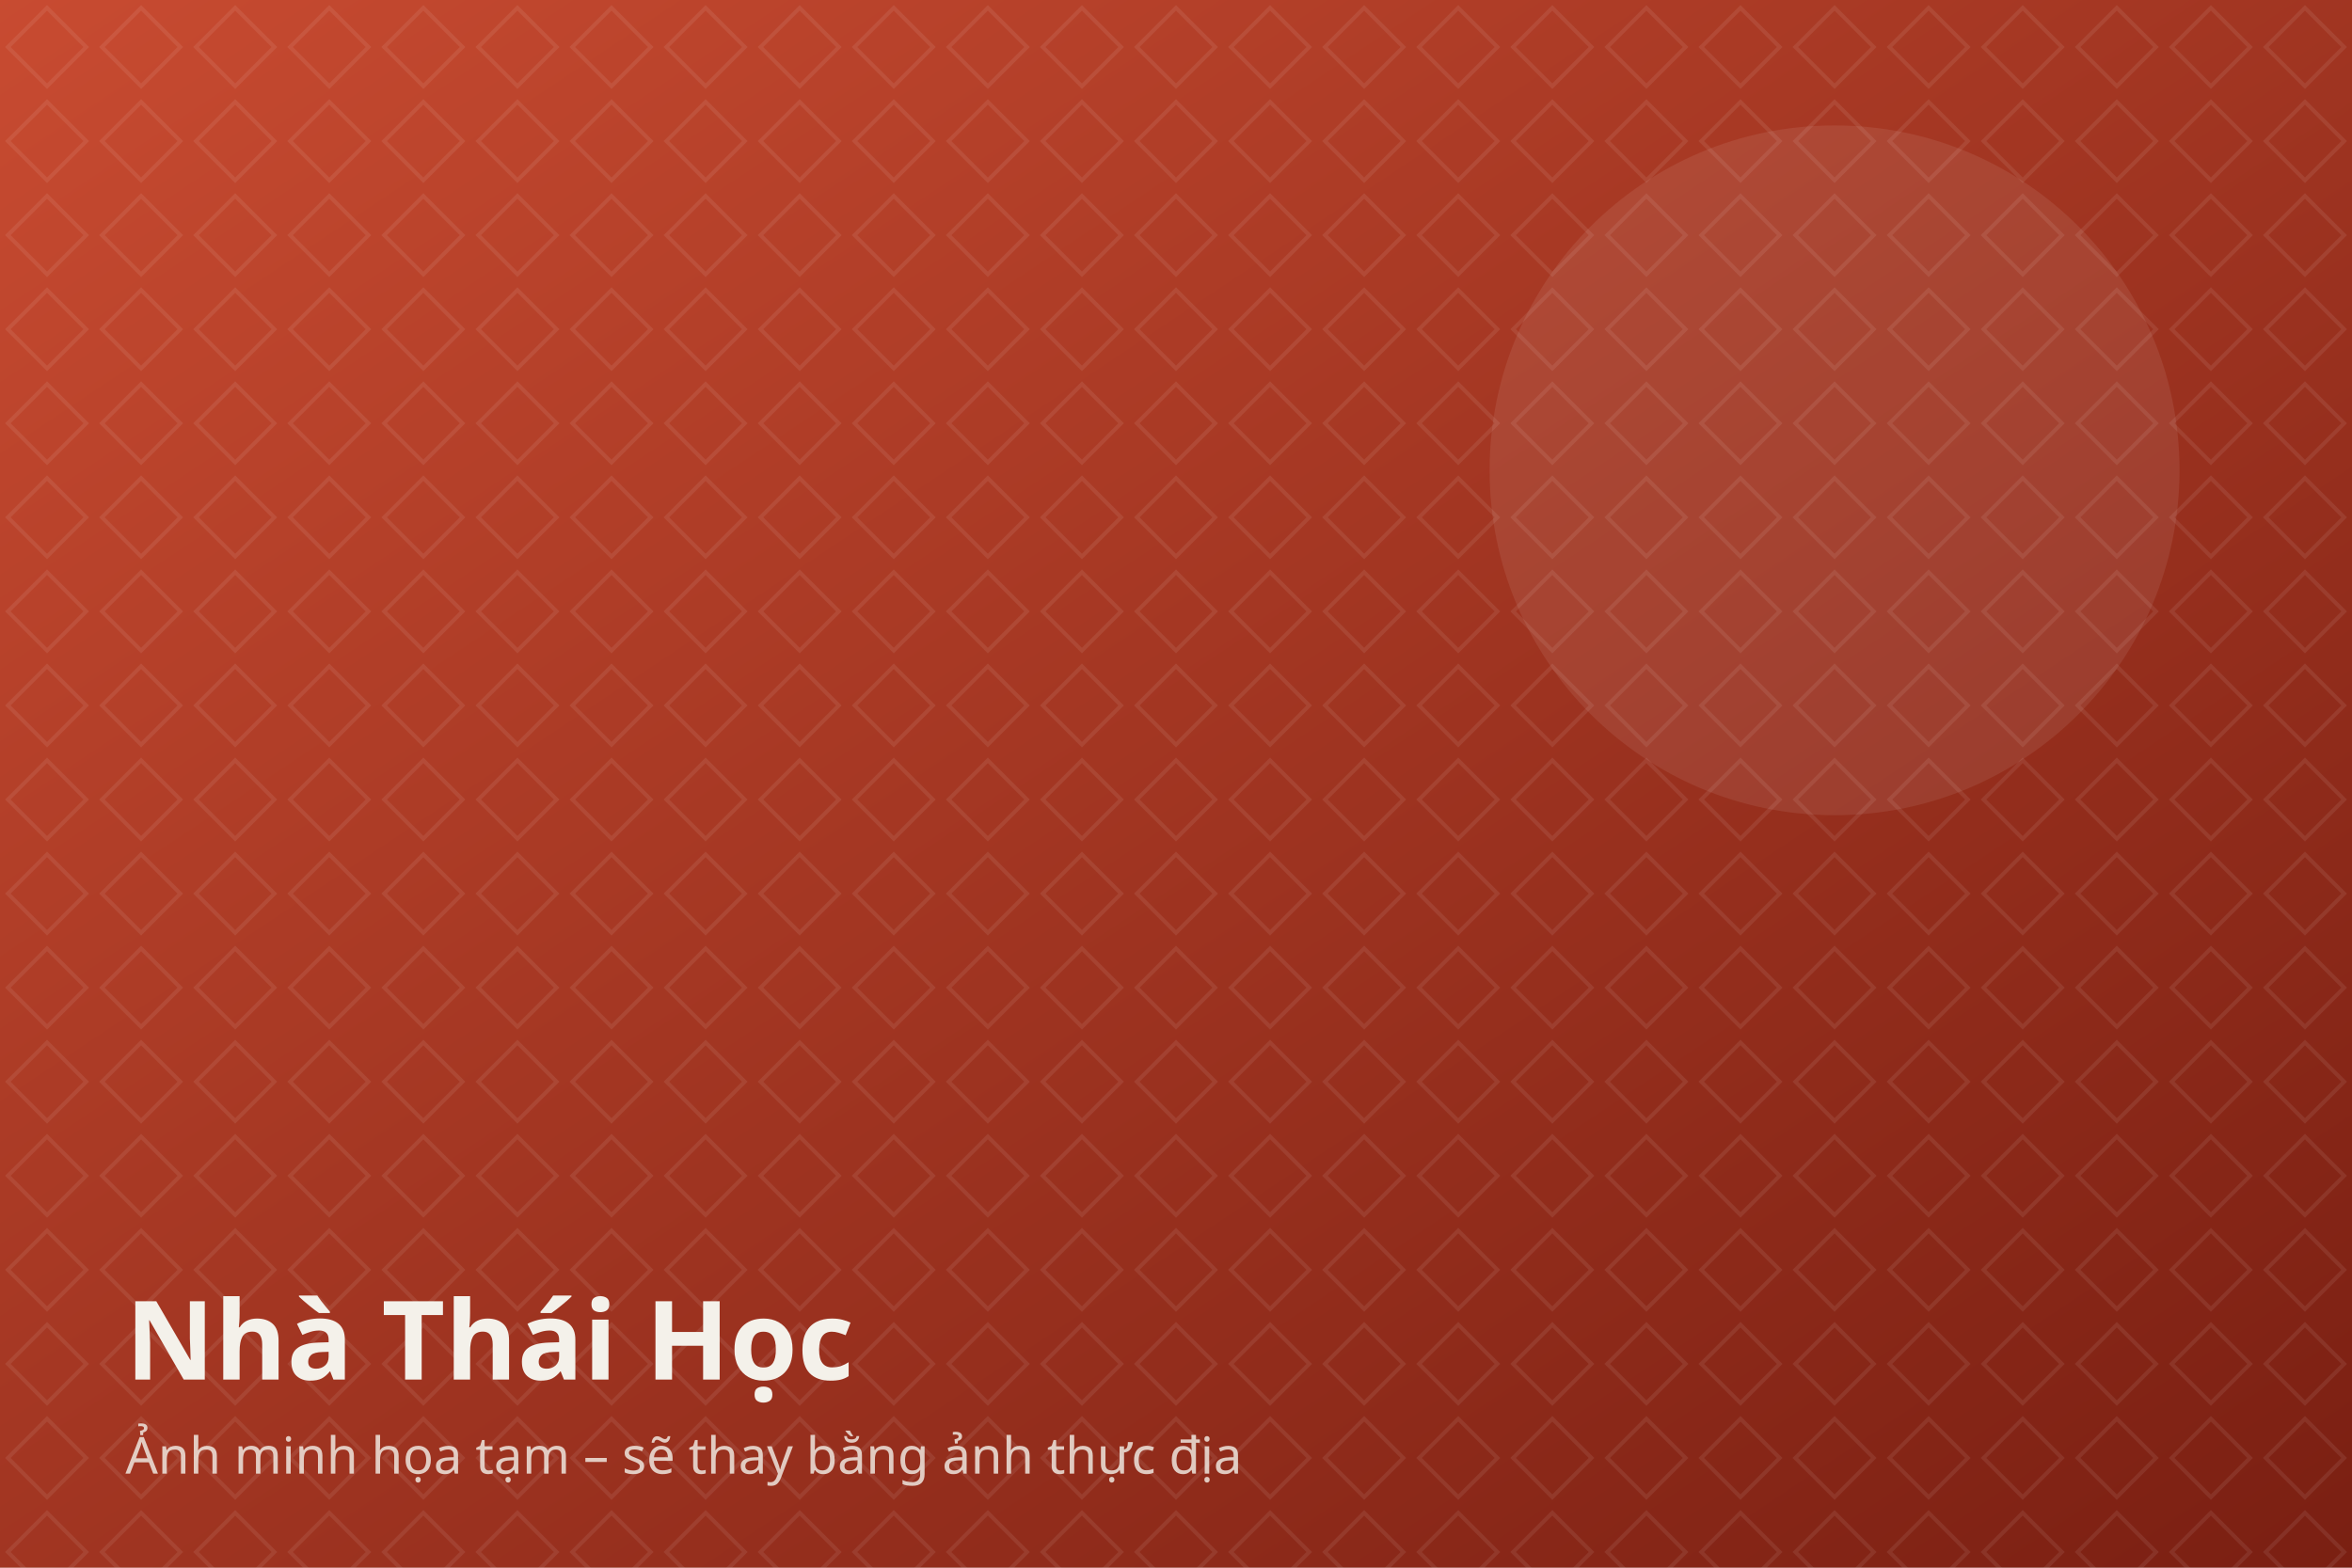
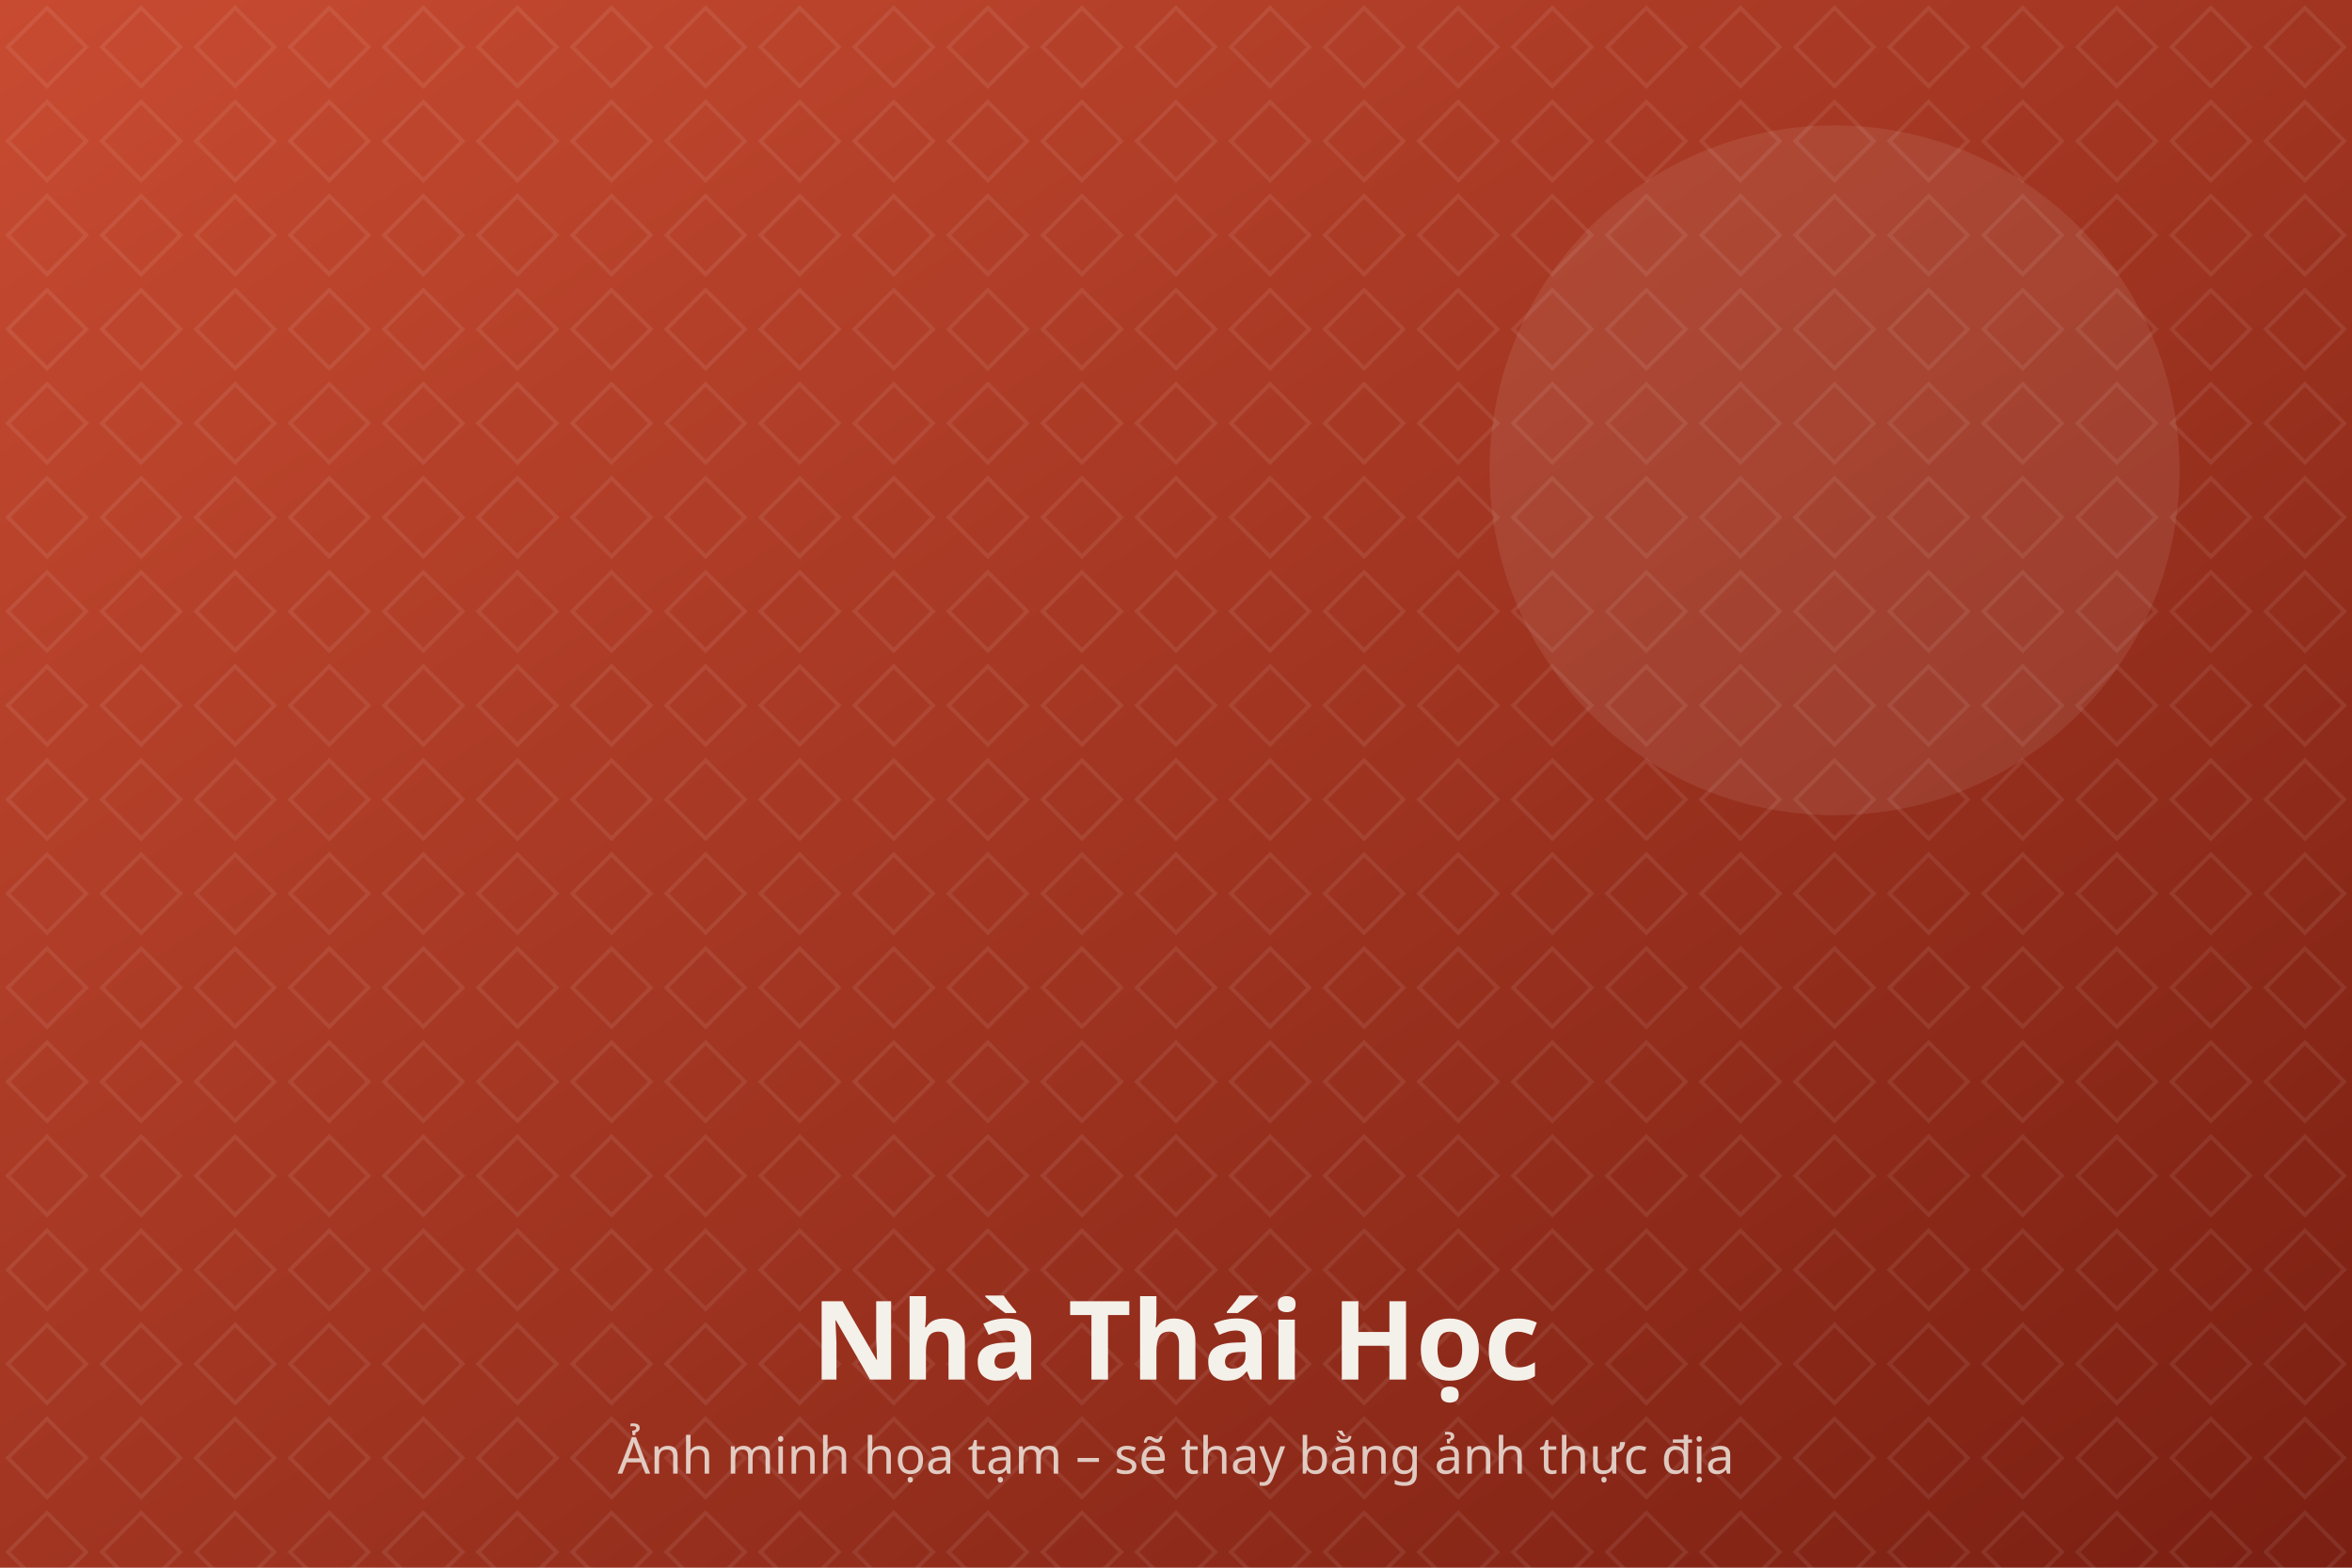
<svg xmlns="http://www.w3.org/2000/svg" viewBox="0 0 1200 800" width="1200" height="800" role="img" aria-label="Nhà Thái Học">
  <defs>
    <linearGradient id="g" x1="0" y1="0" x2="1" y2="1">
      <stop offset="0" stop-color="#C84B31" />
      <stop offset="1" stop-color="#7A1F12" />
    </linearGradient>
    <pattern id="p" width="48" height="48" patternUnits="userSpaceOnUse">
      <path d="M24 4 44 24 24 44 4 24Z" fill="none" stroke="#fff" stroke-opacity=".08" stroke-width="2" />
    </pattern>
  </defs>
  <rect width="1200" height="800" fill="url(#g)" />
  <rect width="1200" height="800" fill="url(#p)" />
  <circle cx="936" cy="240" r="176" fill="#fff" fill-opacity=".08" />
-   <text x="64" y="704" font-family="Be Vietnam Pro, system-ui, sans-serif" font-size="56" font-weight="800" fill="#F4F1EA">Nhà Thái Học</text>
-   <text x="64" y="752" font-family="Be Vietnam Pro, system-ui, sans-serif" font-size="26" fill="#F4F1EA" fill-opacity=".8">Ảnh minh họa tạm – sẽ thay bằng ảnh thực địa</text>
+   <text x="600" y="704" text-anchor="middle" font-family="Be Vietnam Pro, system-ui, sans-serif" font-size="56" font-weight="800" fill="#F4F1EA">Nhà Thái Học</text>
+   <text x="600" y="752" text-anchor="middle" font-family="Be Vietnam Pro, system-ui, sans-serif" font-size="26" fill="#F4F1EA" fill-opacity=".8">Ảnh minh họa tạm – sẽ thay bằng ảnh thực địa</text>
</svg>
